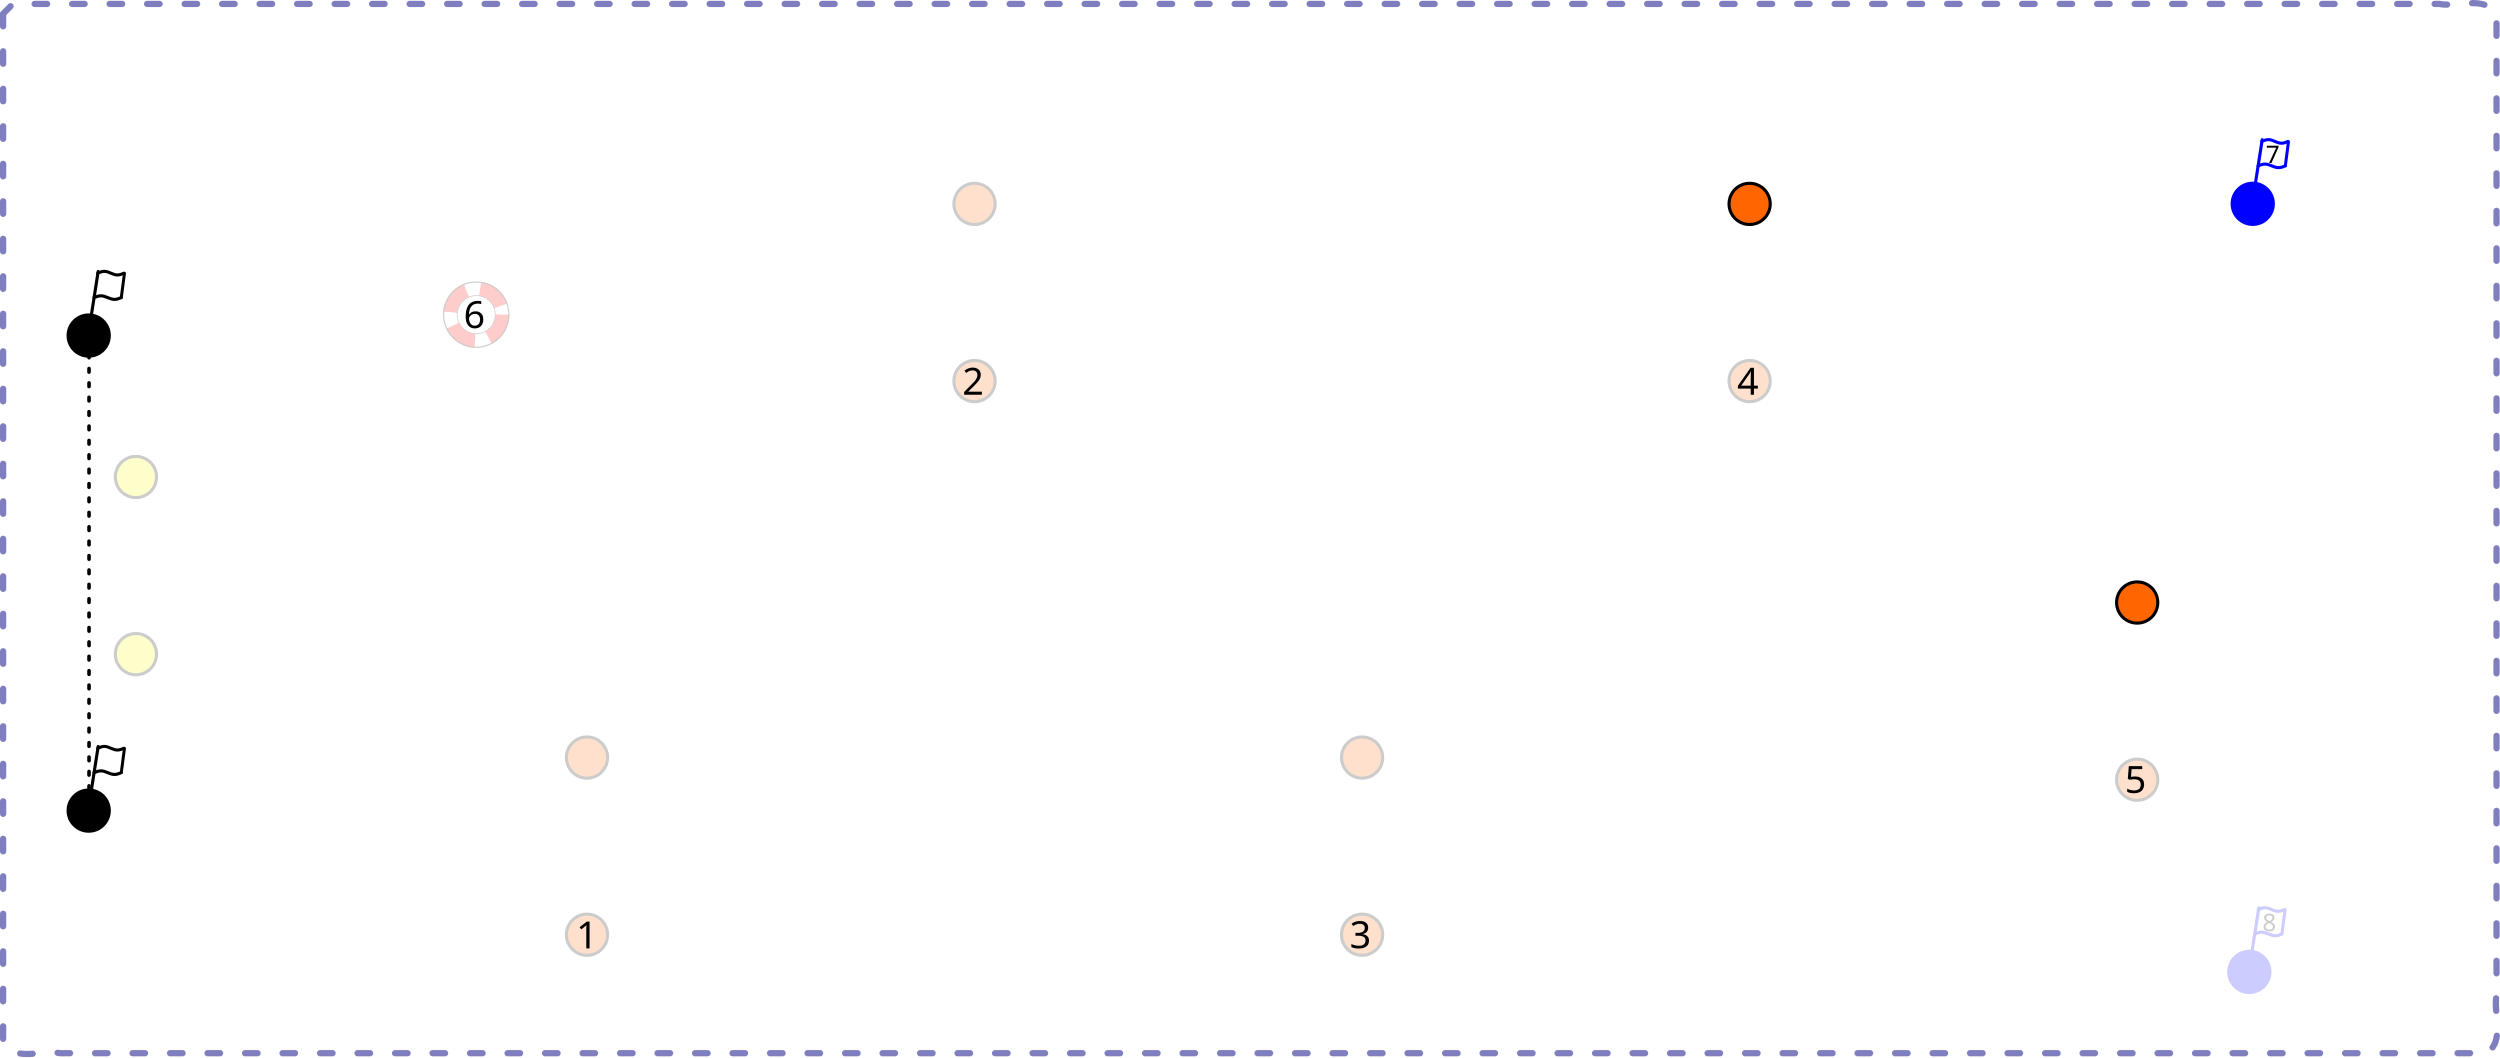
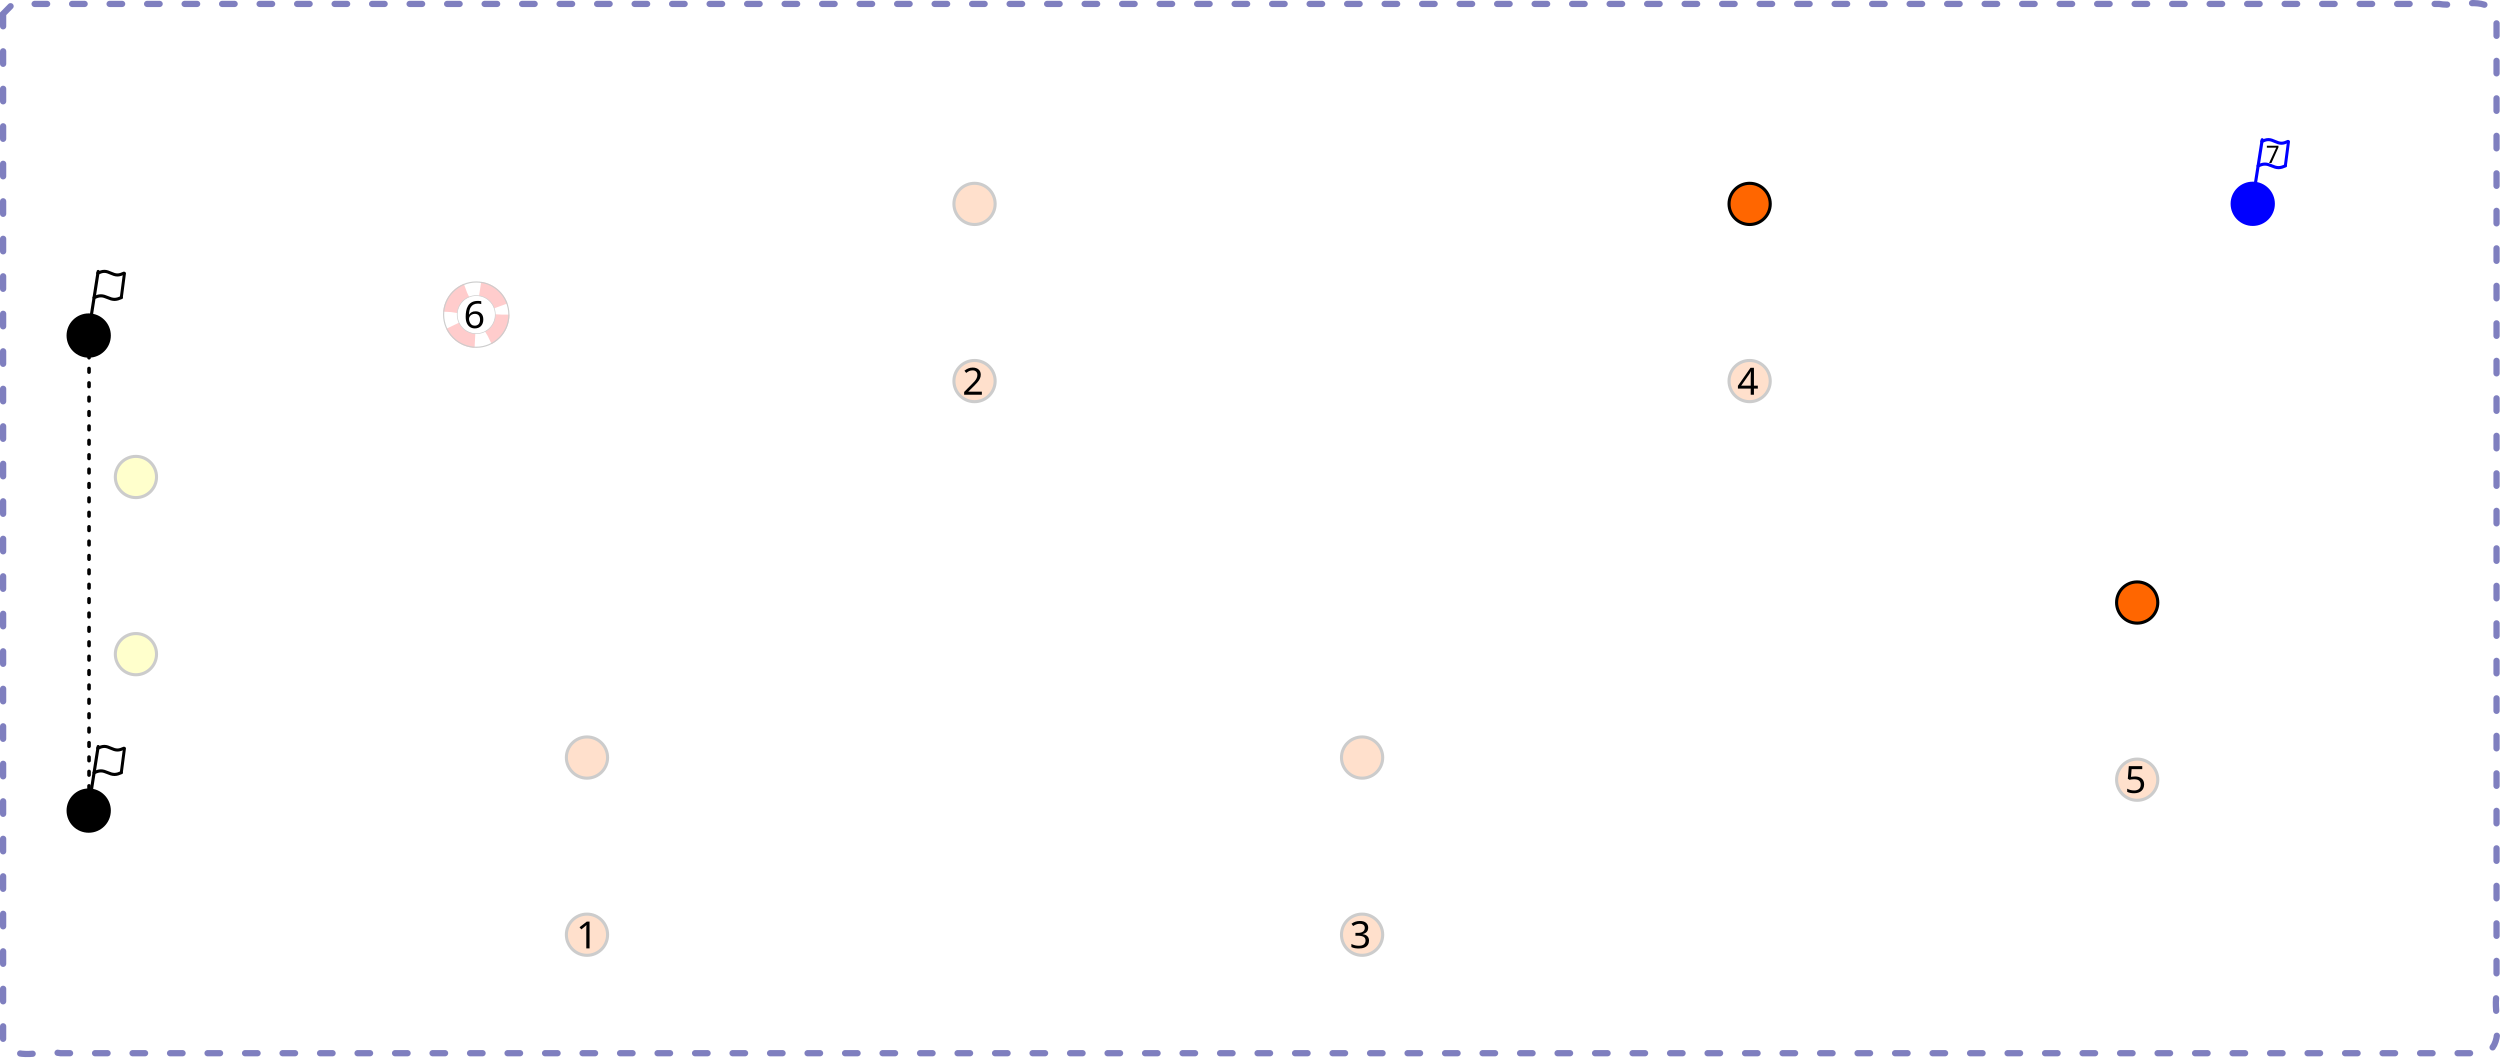
<svg xmlns="http://www.w3.org/2000/svg" version="1.0" id="svg3641" height="360.829" width="853.326" style="enable-background:new" xml:space="preserve">
  <defs id="arrows">
    <marker id="RazorWire" refX="0" refY="0" orient="auto" style="overflow:visible">
      <path id="path5527" style="fill:#34ff00;fill-opacity:1;fill-rule:evenodd;stroke:#34ff00;stroke-width:0.085pt;stroke-opacity:1" d="M 0.019,-0.632 V 0.595 L -6.621,2.568 H 9.113 L 2.979,0.595 V -0.632 L 9.166,-2.472 H -6.594 Z" />
    </marker>
    <marker orient="auto" refY="0" refX="0" id="Scissors" style="overflow:visible">
      <path id="schere" d="M 9.696,-3.847 C 8.661,-5.095 6.794,-5.052 5.4,-4.515 l -8.76,3.283 c -2.548,-1.394 -5.065,-0.995 -5.065,-1.673 0,-0.53 0.487,-0.414 0.414,-1.795 -0.07,-1.326 -1.454,-2.307 -2.763,-2.22 -1.309,-0.008 -2.666,0.995 -2.678,2.379 -0.098,1.393 1.074,2.688 2.461,2.779 1.624,0.242 4.499,-0.742 5.848,1.676 C -6.148,1.766 -7.931,1.771 -9.543,1.679 -10.882,1.602 -12.489,1.985 -13.128,3.301 c -0.617,1.261 -0.012,3.056 1.405,3.442 1.43,0.525 3.393,-0.138 3.733,-1.782 0.262,-1.267 -0.635,-1.862 -0.291,-2.322 0.26,-0.347 1.91,-0.146 4.85,-1.466 L 6.055,4.515 C 7.253,4.85 8.718,4.839 9.78,3.66 L -0.055,-0.057 Z M -9.832,-5.874 c 1.381,0.771 1.268,2.862 -0.167,3.268 -1.298,0.452 -2.956,-0.81 -2.542,-2.216 0.242,-1.154 1.764,-1.579 2.709,-1.052 z m 0.06,8.552 c 1.441,0.532 1.196,2.97 -0.269,3.298 -0.972,0.337 -2.361,-0.148 -2.459,-1.293 -0.189,-1.392 1.446,-2.65 2.728,-2.005 z" style="fill:#34ff00;fill-opacity:1;stroke:#34ff00;stroke-width:1.067;stroke-opacity:1" />
    </marker>
    <marker orient="auto" refY="0" refX="0" id="Legs" style="overflow:visible">
      <g id="g5494" transform="scale(-0.7)" style="fill:#34ff00;fill-opacity:1;stroke:#34ff00;stroke-opacity:1">
        <g id="g5496" transform="matrix(0,-1,-1,0,22.0892,22.73484)" style="fill:#34ff00;fill-opacity:1;stroke:#34ff00;stroke-opacity:1">
          <path id="path5498" d="m 22.636,22.054 c -7.371,5.036 -2.618,7.047 -6.23,14.339" style="fill:#34ff00;fill-opacity:1;fill-rule:evenodd;stroke:#34ff00;stroke-width:1.067pt;stroke-opacity:1" />
          <path id="path5500" d="m 22.825,21.918 c -1.451,8.904 3.772,9.355 4.805,14.747" style="fill:#34ff00;fill-opacity:1;fill-rule:evenodd;stroke:#34ff00;stroke-width:1.067pt;stroke-opacity:1" />
        </g>
        <path id="path5502" d="m -15.029,-7.181 -0.984,4.313 4.227,-1.305 z" style="fill:#34ff00;fill-opacity:1;fill-rule:evenodd;stroke:#34ff00;stroke-width:1.067pt;stroke-opacity:1" />
        <path id="path5504" d="m -16.23,4.861 1.999,3.946 2.418,-3.704 z" style="fill:#34ff00;fill-opacity:1;fill-rule:evenodd;stroke:#34ff00;stroke-width:1.067pt;stroke-opacity:1" />
      </g>
    </marker>
    <linearGradient id="linearGradient5477">
      <stop style="stop-color:#57e307;stop-opacity:1;" offset="0" id="stop5479" />
    </linearGradient>
    <marker style="overflow:visible" id="Arrow1Lend" refX="0" refY="0" orient="auto">
      <path style="fill-rule:evenodd;stroke:#000000;stroke-width:0.853pt;marker-start:none" d="M -10.667,0 -14.933,4.267 0,0 -14.933,-4.267 Z" id="path3104" />
    </marker>
    <marker style="overflow:visible" id="Arrow1Lstart" refX="0" refY="0" orient="auto">
      <path style="fill-rule:evenodd;stroke:#000000;stroke-width:0.853pt;marker-start:none" d="M 10.667,0 14.933,-4.267 0,0 14.933,4.267 Z" id="path3282" />
    </marker>
    <marker style="overflow:visible" id="Arrow1Lstart-7" refX="0" refY="0" orient="auto">
      <path style="fill-rule:evenodd;stroke:#000000;stroke-width:0.853pt;marker-start:none" d="M 10.667,0 14.933,-4.267 0,0 14.933,4.267 Z" id="path3282-4" />
    </marker>
    <marker style="overflow:visible" id="Arrow1Lend-6" refX="0" refY="0" orient="auto">
      <path style="fill-rule:evenodd;stroke:#000000;stroke-width:0.853pt;marker-start:none" d="M -10.667,0 -14.933,4.267 0,0 -14.933,-4.267 Z" id="path3104-0" />
    </marker>
  </defs>
  <g transform="translate(-215.4445,-435.3955)" style="display:inline" id="Parcours">
    <defs id="defs2076" />
    <g id="g1" />
    <g id="layer6" style="display:inline">
      <g transform="translate(18.94796,85.04597)" id="Zeitnahme" style="display:inline">
        <g id="g13156" transform="translate(-177.6378,-94.48819)">
          <path style="fill:#000000;fill-opacity:1;stroke:#000000;stroke-width:1.762" d="m 411.087,559.37 c 0,-3.685 -2.986,-6.678 -6.678,-6.678 -3.683,0 -6.678,2.987 -6.678,6.678 0,3.685 2.987,6.678 6.678,6.678 3.685,0 6.678,-2.987 6.678,-6.678 z" id="Zeit_oben" />
        </g>
        <g id="g13172" transform="translate(-177.6378,67.66194)">
          <path style="fill:#000000;fill-opacity:1;stroke:#000000;stroke-width:1.762" d="m 411.087,559.37 c 0,-3.685 -2.986,-6.678 -6.678,-6.678 -3.683,0 -6.678,2.987 -6.678,6.678 0,3.685 2.987,6.678 6.678,6.678 3.685,0 6.678,-2.987 6.678,-6.678 z" id="Zeit_unten" />
        </g>
        <path style="fill:none;stroke:#000000;stroke-width:1.228;stroke-linecap:round;stroke-linejoin:miter;stroke-miterlimit:4;stroke-dasharray:1.228, 3.684;stroke-dashoffset:0;stroke-opacity:1" d="m 226.886,466.315 c 0,23.379 0,46.759 0,70.138 0,19.991 0,67.885 0,87.271" id="path14169" />
      </g>
      <g transform="translate(113.4362,157.2769)" id="Tor1" opacity="0.2" style="display:inline;fill:#ff6600">
        <path style="fill:#ff6600;stroke:#000000;stroke-width:1.056" d="m 309.393,536.693 c 0,-3.883 -3.149,-7.032 -7.031,-7.032 -3.881,0 -7.031,3.148 -7.031,7.032 0,3.883 3.15,7.031 7.031,7.031 3.882,0 7.031,-3.147 7.031,-7.031 z" id="Tor1_innen" />
        <path style="fill:#ff6600;stroke:#000000;stroke-width:1.056" d="m 309.393,597.166 c 0,-3.883 -3.149,-7.032 -7.031,-7.032 -3.881,0 -7.031,3.148 -7.031,7.032 0,3.883 3.15,7.031 7.031,7.031 3.882,0 7.031,-3.147 7.031,-7.031 z" id="Tor1_aussen" />
      </g>
      <g transform="translate(226.8221,-31.69941)" id="Tor2" opacity="0.2" style="display:inline;fill:#ff6600">
        <path style="fill:#ff6600;stroke:#000000;stroke-width:1.056" d="m 328.291,536.693 c 0,-3.883 -3.149,-7.032 -7.031,-7.032 -3.881,0 -7.031,3.148 -7.031,7.032 0,3.883 3.15,7.031 7.031,7.031 3.882,0 7.031,-3.147 7.031,-7.031 z" id="Tor2_aussen" />
        <path style="fill:#ff6600;stroke:#000000;stroke-width:1.056" d="m 328.291,597.166 c 0,-3.883 -3.149,-7.032 -7.031,-7.032 -3.881,0 -7.031,3.148 -7.031,7.032 0,3.883 3.15,7.031 7.031,7.031 3.882,0 7.031,-3.147 7.031,-7.031 z" id="Tor2_innen" />
      </g>
      <g transform="translate(340.2078,157.2769)" id="Tor3" opacity="0.2" style="display:inline;fill:#ff6600">
        <path style="fill:#ff6600;stroke:#000000;stroke-width:1.056" d="m 347.189,536.693 c 0,-3.883 -3.149,-7.032 -7.031,-7.032 -3.881,0 -7.031,3.148 -7.031,7.032 0,3.883 3.15,7.031 7.031,7.031 3.882,0 7.031,-3.147 7.031,-7.031 z" id="Tor3_innen" />
        <path style="fill:#ff6600;stroke:#000000;stroke-width:1.056" d="m 347.189,597.166 c 0,-3.883 -3.149,-7.032 -7.031,-7.032 -3.881,0 -7.031,3.148 -7.031,7.032 0,3.883 3.15,7.031 7.031,7.031 3.882,0 7.031,-3.147 7.031,-7.031 z" id="Tor3_aussen" />
      </g>
      <g transform="translate(453.5935,-31.69941)" id="Tor4" style="display:inline;fill:#ff6600">
        <path style="fill:#ff6600;stroke:#000000;stroke-width:1.056" d="m 366.086,536.693 c 0,-3.883 -3.149,-7.032 -7.031,-7.032 -3.881,0 -7.031,3.148 -7.031,7.032 0,3.883 3.15,7.031 7.031,7.031 3.882,0 7.031,-3.147 7.031,-7.031 z" id="Tor4_aussen" />
        <path style="fill:#ff6600;stroke:#000000;stroke-width:1.056" d="m 366.086,597.166 c 0,-3.883 -3.149,-7.032 -7.031,-7.032 -3.881,0 -7.031,3.148 -7.031,7.032 0,3.883 3.15,7.031 7.031,7.031 3.882,0 7.031,-3.147 7.031,-7.031 z" id="Tor4_innen" opacity="0.2" />
      </g>
      <g transform="translate(566.9793,104.3635)" id="Tor5" style="display:inline;fill:#ff6600">
        <path style="fill:#ff6600;stroke:#000000;stroke-width:1.056" d="m 384.984,536.693 c 0,-3.883 -3.149,-7.032 -7.031,-7.032 -3.881,0 -7.031,3.148 -7.031,7.032 0,3.883 3.15,7.031 7.031,7.031 3.882,0 7.031,-3.147 7.031,-7.031 z" id="Tor5_oben" />
        <path style="fill:#ff6600;stroke:#000000;stroke-width:1.056" d="m 384.984,597.166 c 0,-3.883 -3.149,-7.032 -7.031,-7.032 -3.881,0 -7.031,3.148 -7.031,7.032 0,3.883 3.15,7.031 7.031,7.031 3.882,0 7.031,-3.147 7.031,-7.031 z" id="Tor5_unten" opacity="0.2" />
      </g>
      <g transform="translate(18.94796,138.3793)" id="Schikane" opacity="0.2" style="display:inline">
        <g style="fill:none" id="Ring">
          <ellipse id="path8826" style="fill:none;stroke:#ff0000;stroke-width:4.821;stroke-linecap:butt;stroke-linejoin:round;stroke-miterlimit:4;stroke-dasharray:9.643, 4.821;stroke-dashoffset:0;stroke-opacity:1" cx="359.055" cy="404.409" rx="8.928" ry="8.928" />
          <ellipse style="display:inline;fill:none;stroke:#000000;stroke-width:0.229;stroke-linecap:round;stroke-linejoin:round;stroke-miterlimit:4;stroke-dasharray:none;stroke-dashoffset:0;stroke-opacity:1" id="path3620" cx="359.055" cy="404.409" rx="6.5" ry="6.5" />
          <ellipse style="display:inline;fill:none;stroke:#000000;stroke-width:0.393;stroke-linecap:round;stroke-linejoin:round;stroke-miterlimit:4;stroke-dasharray:none;stroke-dashoffset:0;stroke-opacity:1" id="path2733" cx="359.055" cy="404.409" rx="11.142" ry="11.142" />
        </g>
      </g>
      <g transform="translate(-40.52031,61.51377)" id="StartZiel" style="display:inline">
        <path style="fill:#ffff00;stroke:#000000;stroke-width:1.056" d="m 309.393,536.693 c 0,-3.883 -3.149,-7.032 -7.031,-7.032 -3.881,0 -7.031,3.148 -7.031,7.032 0,3.883 3.15,7.031 7.031,7.031 3.882,0 7.031,-3.147 7.031,-7.031 z" id="StartZiel_oben" opacity="0.2" />
        <path style="fill:#ffff00;stroke:#000000;stroke-width:1.056" d="m 309.393,597.166 c 0,-3.883 -3.149,-7.032 -7.031,-7.032 -3.881,0 -7.031,3.148 -7.031,7.032 0,3.883 3.15,7.031 7.031,7.031 3.882,0 7.031,-3.147 7.031,-7.031 z" id="StartZiel_unten" opacity="0.2" />
      </g>
    </g>
  </g>
  <g transform="translate(-215.4445,-435.3955)" style="display:inline" id="ParcoursLabel">
    <defs id="defs2832" />
    <g id="g3113" style="display:inline">
      <text xml:space="preserve" style="font-style:normal;font-weight:normal;font-size:12.8px;line-height:0%;font-family:'Arial Black';display:inline;fill:#000000;fill-opacity:1;stroke:none;stroke-width:1.067" x="373.691" y="547.37" id="Nummer_Schikane">
        <tspan id="tspan3032" x="373.691" y="547.37" style="font-size:12.8px;line-height:1.25;stroke-width:1.067">6</tspan>
      </text>
      <text xml:space="preserve" style="font-style:normal;font-weight:normal;font-size:12.8px;line-height:0%;font-family:'Arial Black';display:inline;fill:#000000;fill-opacity:1;stroke:none;stroke-width:1.067" x="412.13" y="759.102" id="Nummer_Tor1">
        <tspan id="tspan3036" x="412.13" y="759.102" style="font-size:12.8px;line-height:1.25;stroke-width:1.067">1</tspan>
      </text>
      <text xml:space="preserve" style="font-style:normal;font-weight:normal;font-size:12.8px;line-height:0%;font-family:'Arial Black';display:inline;fill:#000000;fill-opacity:1;stroke:none;stroke-width:1.067" x="808.383" y="570.125" id="Nummer_Tor4">
        <tspan id="tspan3040" x="808.383" y="570.125" style="font-size:12.8px;line-height:1.25;stroke-width:1.067">4</tspan>
      </text>
      <text xml:space="preserve" style="font-style:normal;font-weight:normal;font-size:12.8px;line-height:0%;font-family:'Arial Black';display:inline;fill:#000000;fill-opacity:1;stroke:none;stroke-width:1.067" x="940.704" y="706.032" id="Nummer_Tor5">
        <tspan id="tspan3044" x="940.704" y="706.032" style="font-size:12.8px;line-height:1.25;stroke-width:1.067">5</tspan>
      </text>
      <text xml:space="preserve" style="font-style:normal;font-weight:normal;font-size:12.8px;line-height:0%;font-family:'Arial Black';display:inline;fill:#000000;fill-opacity:1;stroke:none;stroke-width:1.067" x="676.131" y="759.024" id="Nummer_Tor3">
        <tspan id="tspan3048" x="676.131" y="759.024" style="font-size:12.8px;line-height:1.25;stroke-width:1.067">3</tspan>
      </text>
      <g transform="translate(579.9631,-35.51099)" id="Speedboje_oben" style="display:inline">
        <path id="path3052" d="m 411.087,540.472 c 0,-3.685 -2.986,-6.678 -6.678,-6.678 -3.683,0 -6.678,2.987 -6.678,6.678 0,3.685 2.987,6.678 6.678,6.678 3.685,0 6.678,-2.987 6.678,-6.678 z" style="fill:#0000ff;fill-opacity:1;stroke:#0000ff;stroke-width:1.762" />
        <g style="stroke:#0000ff" id="g3062">
          <path id="path3054" d="m 407.511,519.18 c 0.372,-0.161 0.745,-0.325 1.117,-0.438 0.372,-0.114 0.744,-0.181 1.117,-0.181 0.372,0 0.744,0.063 1.117,0.181 0.372,0.113 0.744,0.273 1.116,0.438 0.369,0.16 0.745,0.321 1.117,0.434 0.369,0.114 0.745,0.181 1.117,0.181 0.368,0 0.745,-0.064 1.117,-0.181 0.368,-0.113 0.744,-0.274 1.117,-0.434" style="fill:none;stroke:#0000ff;stroke-width:1.052;stroke-linecap:round;stroke-linejoin:round" />
          <path id="path3056" d="m 407.643,518.601 -2.7,17.3 v 0.258 0" style="fill:none;stroke:#0000ff;stroke-width:1.067;stroke-linecap:round;stroke-linejoin:round" />
          <path id="path3058" d="m 406.246,527.522 c 0.384,-0.158 0.775,-0.317 1.163,-0.429 0.383,-0.113 0.775,-0.179 1.163,-0.179 0.383,0 0.774,0.062 1.163,0.179 0.387,0.112 0.774,0.271 1.163,0.429 0.387,0.159 0.774,0.317 1.162,0.433 0.388,0.109 0.775,0.175 1.163,0.175 0.388,0 0.775,-0.062 1.163,-0.175 0.387,-0.112 0.775,-0.271 1.163,-0.433" style="fill:none;stroke:#0000ff;stroke-width:1.067;stroke-linecap:round;stroke-linejoin:round" />
          <path id="path3060" d="m 416.604,519.31 -1.039,7.969 v 0.12 0" style="fill:none;stroke:#0000ff;stroke-width:1.024;stroke-linecap:round" />
        </g>
        <text xml:space="preserve" style="font-style:normal;font-weight:normal;font-size:12.8px;line-height:0%;font-family:'Arial Black';fill:#000000;fill-opacity:1;stroke:none;stroke-width:1.067" x="408.873" y="526.543" id="text3066">
          <tspan id="tspan3064" x="408.873" y="526.543" style="font-size:8.242px;line-height:1.25;stroke-width:1.067">7</tspan>
        </text>
      </g>
      <text xml:space="preserve" style="font-style:normal;font-weight:normal;font-size:12.8px;line-height:0%;font-family:'Arial Black';display:inline;fill:#000000;fill-opacity:1;stroke:none;stroke-width:1.067" x="543.926" y="570.125" id="Nummer_Tor2">
        <tspan id="tspan3088" x="543.926" y="570.125" style="font-size:12.8px;line-height:1.25;stroke-width:1.067">2</tspan>
      </text>
      <g id="Zeit_oben_Flagge">
        <path id="path3092" d="m 248.821,528.636 c 0.372,-0.161 0.745,-0.325 1.117,-0.438 0.372,-0.114 0.744,-0.181 1.117,-0.181 0.372,0 0.744,0.063 1.117,0.181 0.372,0.113 0.744,0.273 1.116,0.438 0.369,0.16 0.745,0.321 1.117,0.434 0.369,0.114 0.745,0.181 1.117,0.181 0.368,0 0.745,-0.064 1.117,-0.181 0.368,-0.113 0.744,-0.274 1.117,-0.434" style="display:inline;fill:none;stroke:#000000;stroke-width:1.052;stroke-linecap:round;stroke-linejoin:round" />
        <path id="path3094" d="m 248.953,528.057 -2.7,17.3 v 0.258 0" style="display:inline;fill:none;stroke:#000000;stroke-width:1.067;stroke-linecap:round;stroke-linejoin:round" />
        <path id="path3096" d="m 247.556,536.977 c 0.384,-0.158 0.775,-0.317 1.163,-0.429 0.383,-0.113 0.775,-0.179 1.163,-0.179 0.383,0 0.774,0.062 1.163,0.179 0.387,0.112 0.774,0.271 1.163,0.429 0.387,0.159 0.774,0.317 1.162,0.433 0.388,0.109 0.775,0.175 1.163,0.175 0.388,0 0.775,-0.062 1.163,-0.175 0.387,-0.112 0.775,-0.271 1.163,-0.433" style="display:inline;fill:none;stroke:#000000;stroke-width:1.067;stroke-linecap:round;stroke-linejoin:round" />
        <path id="path3098" d="m 257.914,528.766 -1.039,7.969 v 0.12 0" style="display:inline;fill:none;stroke:#000000;stroke-width:1.024;stroke-linecap:round" />
      </g>
      <g id="Zeit_unten_Flagge">
        <path id="path3102" d="m 248.821,690.786 c 0.372,-0.161 0.745,-0.325 1.117,-0.438 0.372,-0.114 0.744,-0.181 1.117,-0.181 0.372,0 0.744,0.063 1.117,0.181 0.372,0.113 0.744,0.273 1.116,0.438 0.369,0.16 0.745,0.321 1.117,0.434 0.369,0.114 0.745,0.181 1.117,0.181 0.368,0 0.745,-0.064 1.117,-0.181 0.368,-0.113 0.744,-0.274 1.117,-0.434" style="display:inline;fill:none;stroke:#000000;stroke-width:1.052;stroke-linecap:round;stroke-linejoin:round" />
        <path id="path3105" d="m 248.953,690.207 -2.7,17.3 v 0.258 0" style="display:inline;fill:none;stroke:#000000;stroke-width:1.067;stroke-linecap:round;stroke-linejoin:round" />
        <path id="path3107" d="m 247.556,699.127 c 0.384,-0.158 0.775,-0.317 1.163,-0.429 0.383,-0.113 0.775,-0.179 1.163,-0.179 0.383,0 0.774,0.062 1.163,0.179 0.387,0.112 0.774,0.271 1.163,0.429 0.387,0.159 0.774,0.317 1.162,0.433 0.388,0.109 0.775,0.175 1.163,0.175 0.388,0 0.775,-0.062 1.163,-0.175 0.387,-0.112 0.775,-0.271 1.163,-0.433" style="display:inline;fill:none;stroke:#000000;stroke-width:1.067;stroke-linecap:round;stroke-linejoin:round" />
        <path id="path3109" d="m 257.914,690.916 -1.039,7.969 v 0.12 0" style="display:inline;fill:none;stroke:#000000;stroke-width:1.024;stroke-linecap:round" />
      </g>
    </g>
  </g>
-   <g transform="translate(363.3543,-208.7303)" id="Speedboje_unten" opacity="0.2" style="display:inline;enable-background:new">
-     <path id="path2174" d="m 411.087,540.472 c 0,-3.685 -2.986,-6.678 -6.678,-6.678 -3.683,0 -6.678,2.987 -6.678,6.678 0,3.685 2.987,6.678 6.678,6.678 3.685,0 6.678,-2.987 6.678,-6.678 z" style="fill:#0000ff;fill-opacity:1;stroke:#0000ff;stroke-width:1.762" />
-     <g style="fill:none;stroke:#0000ff" id="g2184">
-       <path id="path2176" d="m 407.511,519.18 c 0.372,-0.161 0.745,-0.325 1.117,-0.438 0.372,-0.114 0.744,-0.181 1.117,-0.181 0.372,0 0.744,0.063 1.117,0.181 0.372,0.113 0.744,0.273 1.116,0.438 0.369,0.16 0.745,0.321 1.117,0.434 0.369,0.114 0.745,0.181 1.117,0.181 0.368,0 0.745,-0.064 1.117,-0.181 0.368,-0.113 0.744,-0.274 1.117,-0.434" style="fill:none;stroke:#0000ff;stroke-width:1.052;stroke-linecap:round;stroke-linejoin:round" />
-       <path id="path2178" d="m 407.643,518.601 -2.7,17.3 v 0.258 0" style="fill:none;stroke:#0000ff;stroke-width:1.067;stroke-linecap:round;stroke-linejoin:round" />
-       <path id="path2180" d="m 406.246,527.522 c 0.384,-0.158 0.775,-0.317 1.163,-0.429 0.383,-0.113 0.775,-0.179 1.163,-0.179 0.383,0 0.774,0.062 1.163,0.179 0.387,0.112 0.774,0.271 1.163,0.429 0.387,0.159 0.774,0.317 1.162,0.433 0.388,0.109 0.775,0.175 1.163,0.175 0.388,0 0.775,-0.062 1.163,-0.175 0.387,-0.112 0.775,-0.271 1.163,-0.433" style="fill:none;stroke:#0000ff;stroke-width:1.067;stroke-linecap:round;stroke-linejoin:round" />
-       <path id="path2182" d="m 416.604,519.31 -1.039,7.969 v 0.12 0" style="fill:none;stroke:#0000ff;stroke-width:1.024;stroke-linecap:round" />
-     </g>
-     <text xml:space="preserve" style="font-style:normal;font-weight:normal;font-size:12.8px;line-height:0%;font-family:'Arial Black';fill:#000000;fill-opacity:1;stroke:none;stroke-width:1.067" x="408.873" y="526.543" id="text2188">
-       <tspan id="tspan2186" x="408.873" y="526.543" style="font-size:8.242px;line-height:1.25;stroke-width:1.067">8</tspan>
-     </text>
-   </g>
  <g id="Export_Area" style="display:inline;opacity:1" transform="translate(-180.8124,-194.4877)">
    <path style="display:inline;opacity:0.5;fill:none;fill-opacity:1;fill-rule:nonzero;stroke:#000080;stroke-width:2.133;stroke-linecap:round;stroke-linejoin:miter;stroke-miterlimit:4;stroke-dasharray:4.267, 8.533;stroke-dashoffset:0;stroke-opacity:1" d="m 181.879,199.201 c 0,117.134 0,234.268 0,351.402 4.38,6.419 13.104,2.145 19.592,3.374 276.059,0 552.117,0 828.176,0 6.295,-4.466 2.103,-13.361 3.309,-19.977 0,-111.6 0,-223.2 0,-334.8 -4.38,-6.419 -13.104,-2.145 -19.592,-3.374 -276.059,0 -552.117,0 -828.176,0 -1.103,1.125 -2.206,2.25 -3.309,3.374 z" id="rect4816" />
    <g id="g2" />
    <g id="g3" />
  </g>
</svg>
